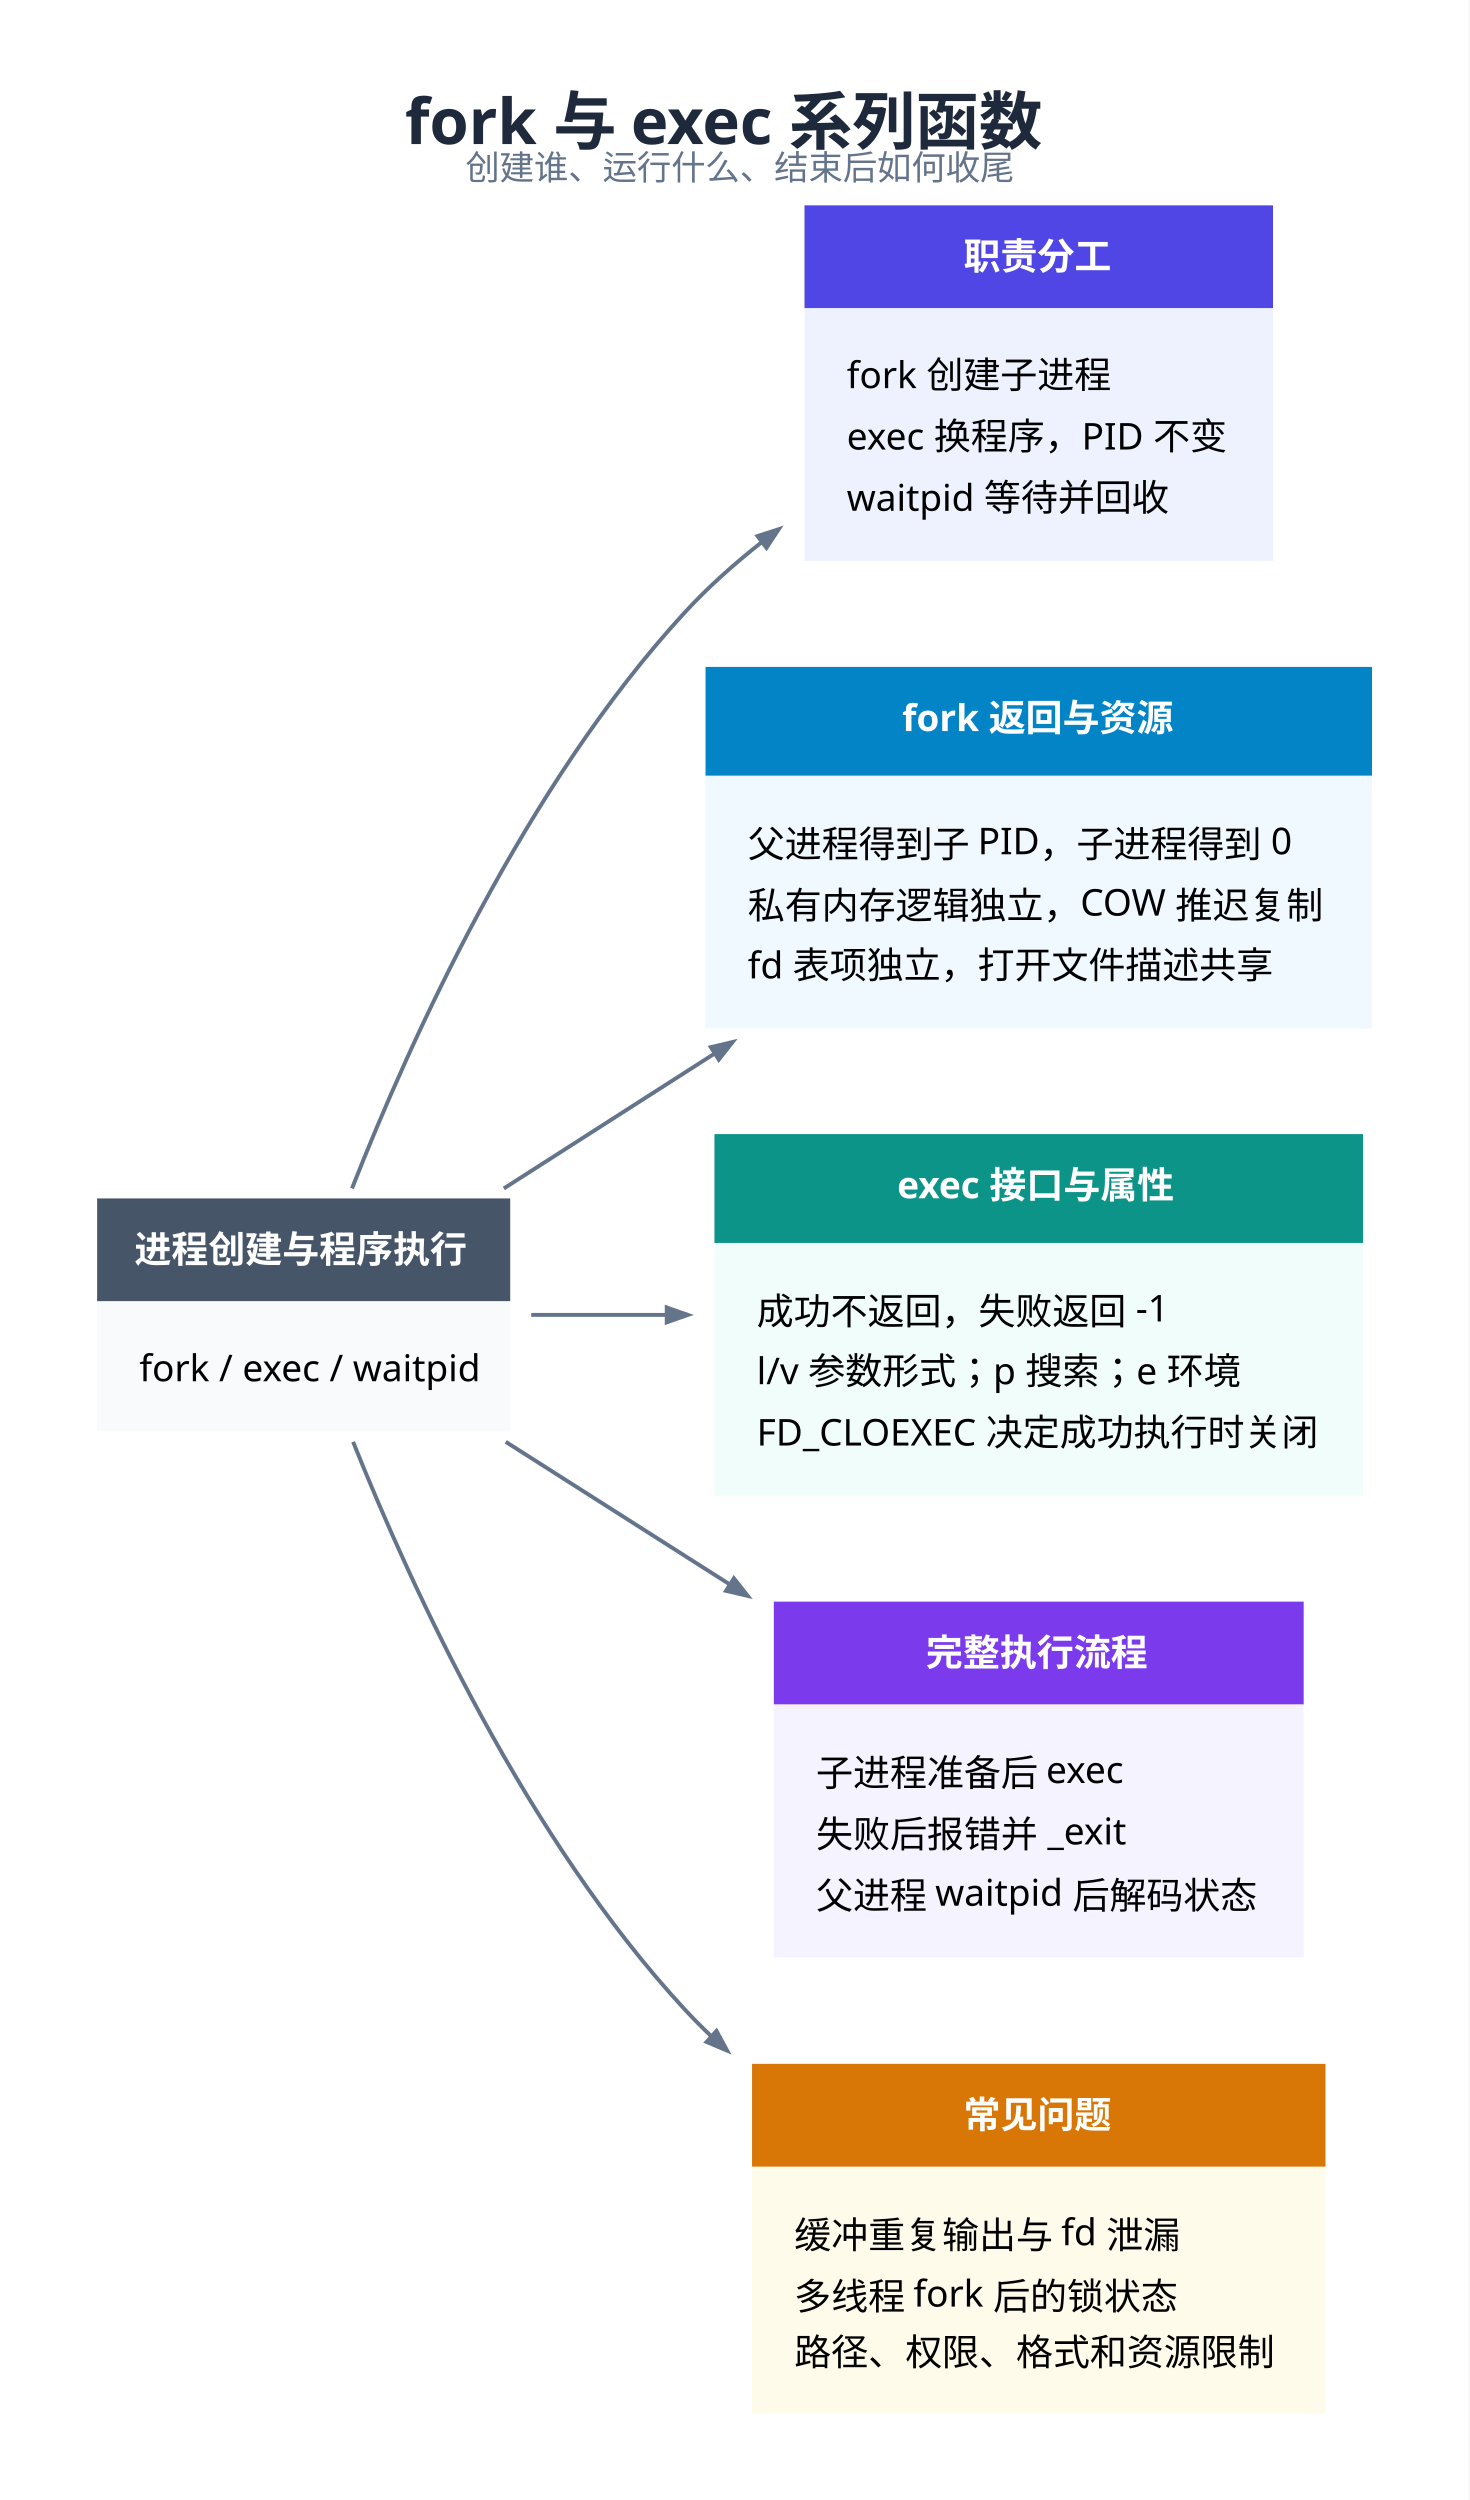
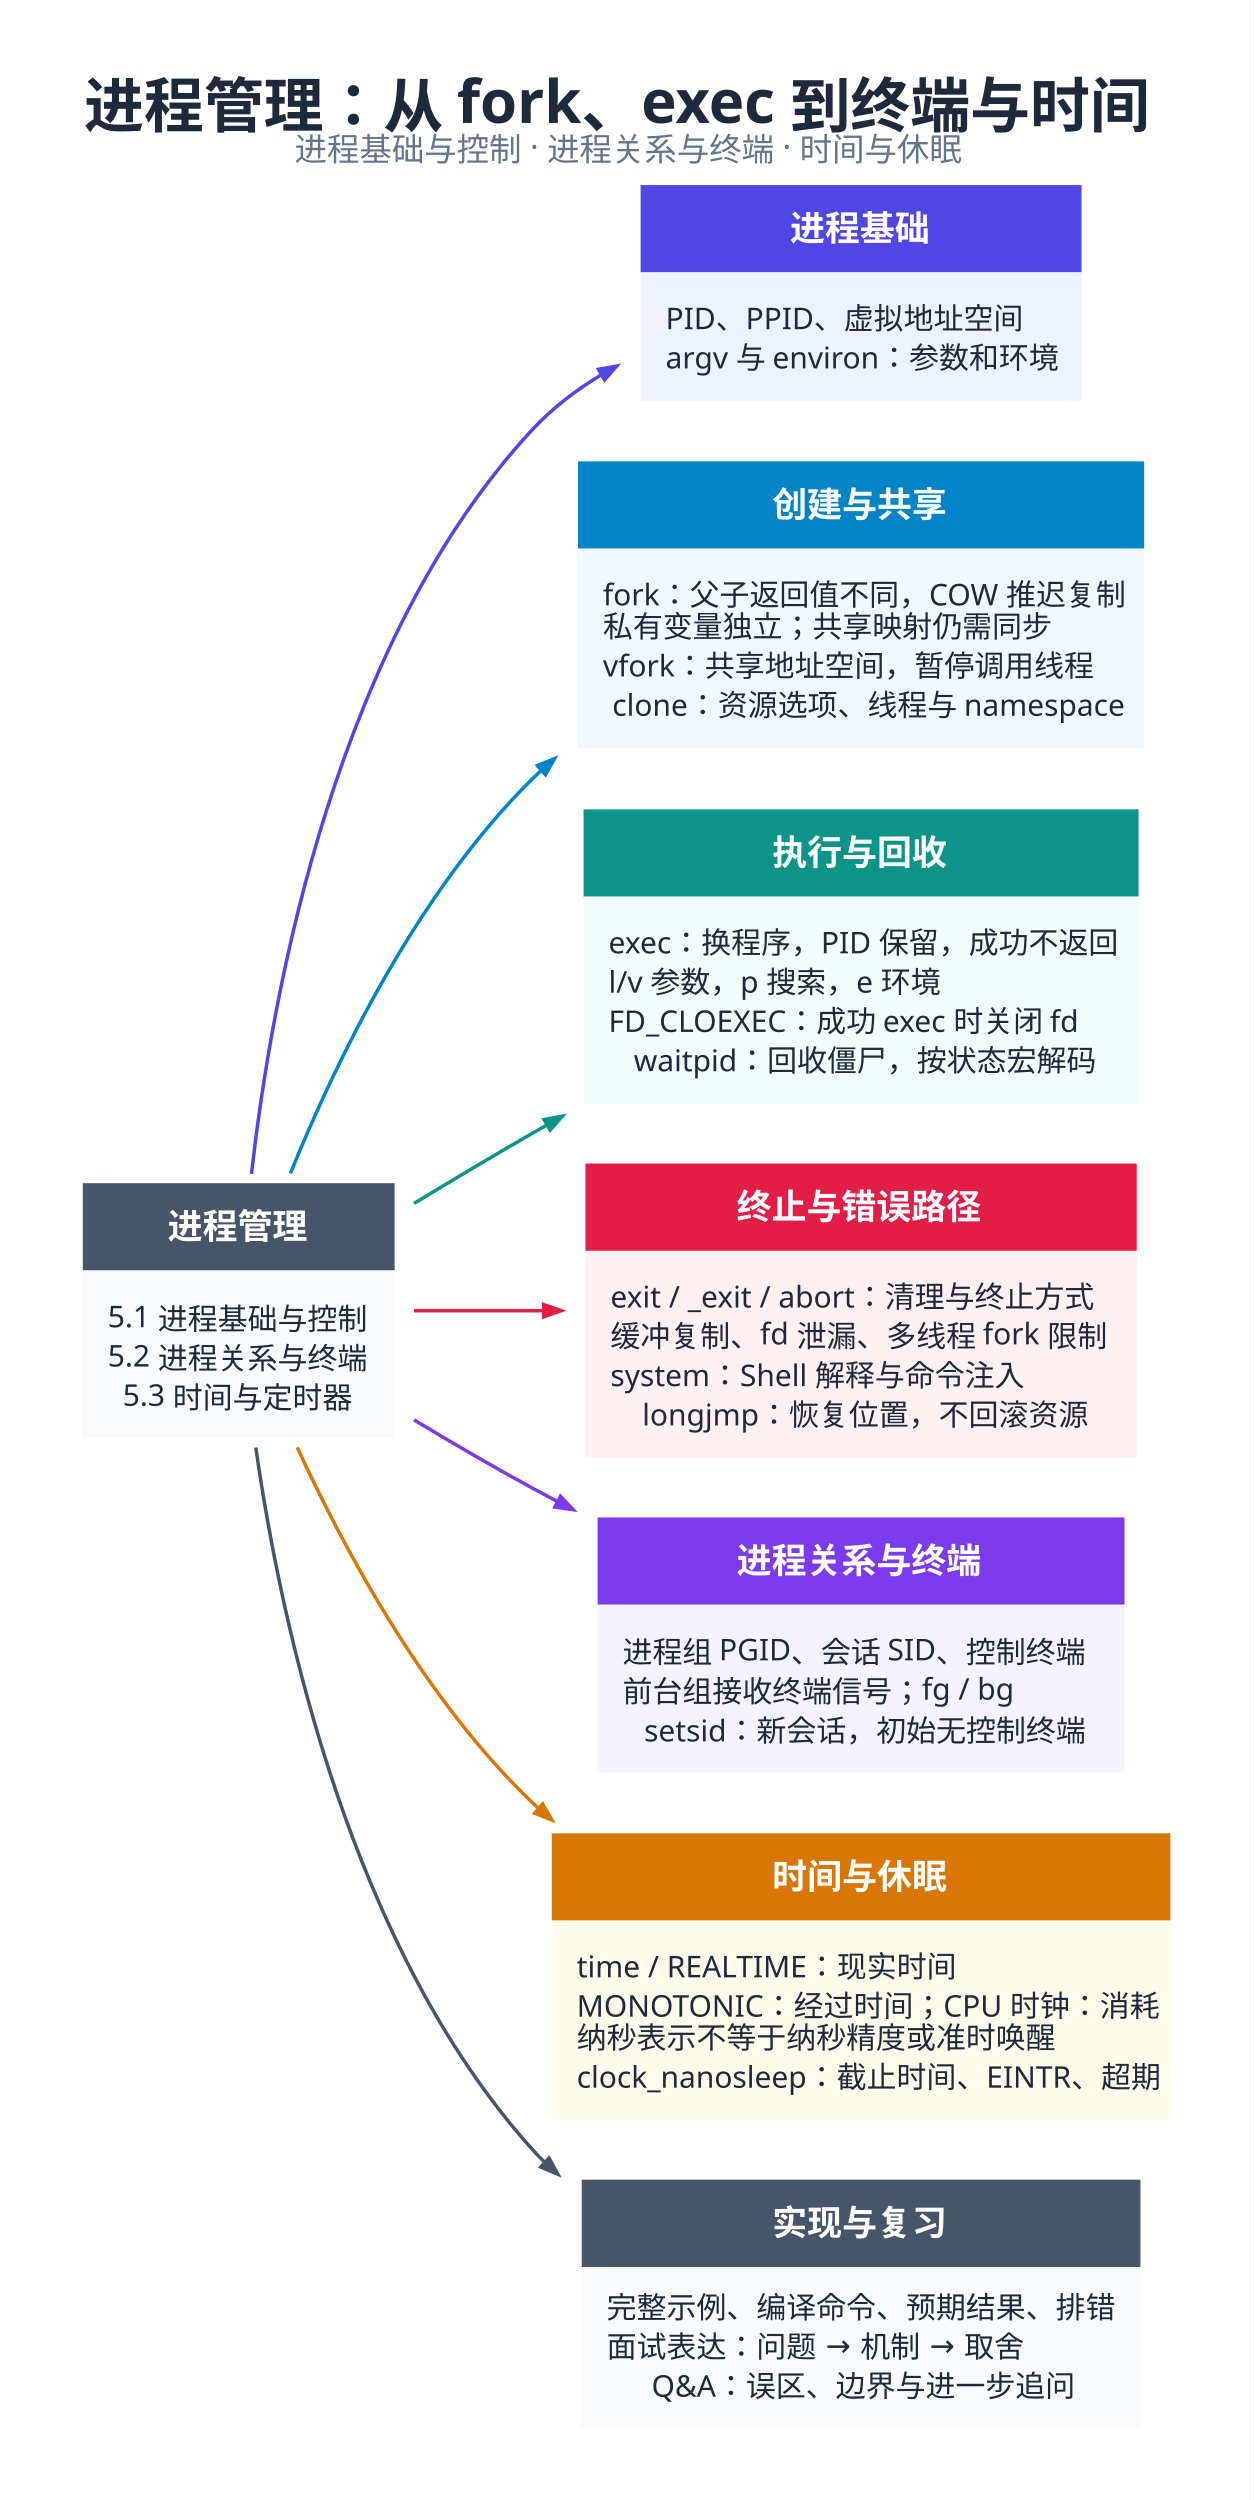
- <svg xmlns="http://www.w3.org/2000/svg" width="1546pt" height="2631pt" viewBox="0.00 0.00 1546.00 2631.00">
-   <g id="graph0" class="graph" transform="scale(2.77778 2.77778) rotate(0) translate(28.8 918.42)">
-     <polygon fill="white" stroke="none" points="-28.8,28.8 -28.8,-918.42 527.8,-918.42 527.8,28.8 -28.8,28.8" />
-     <text xml:space="preserve" text-anchor="start" x="124.62" y="-863.83" font-family="PingFang SC" font-weight="bold" font-size="24.00" fill="#1e293b">fork 与 exec 系列函数</text>
-     <text xml:space="preserve" text-anchor="start" x="147.5" y="-850.28" font-family="PingFang SC" font-size="13.00" fill="#64748b">创建谁、运行什么、结束后如何收尾</text>
+ <svg xmlns="http://www.w3.org/2000/svg" width="1396pt" height="2784pt" viewBox="0.00 0.00 1396.00 2784.00">
+   <g id="graph0" class="graph" transform="scale(2.77778 2.77778) rotate(0) translate(25.2 977.08)">
+     <polygon fill="white" stroke="none" points="-25.2,25.2 -25.2,-977.08 477.2,-977.08 477.2,25.2 -25.2,25.2" />
+     <text xml:space="preserve" text-anchor="start" x="8.5" y="-926.08" font-family="PingFang SC" font-weight="bold" font-size="24.00" fill="#1e293b">进程管理：从 fork、exec 到终端与时间</text>
+     <text xml:space="preserve" text-anchor="start" x="92.88" y="-912.53" font-family="PingFang SC" font-size="13.00" fill="#64748b">进程基础与控制 · 进程关系与终端 · 时间与休眠</text>
    <g id="node1" class="node">
-       <polygon fill="#475569" stroke="none" points="8,-425.38 8,-464.38 164.5,-464.38 164.5,-425.38 8,-425.38" />
-       <text xml:space="preserve" text-anchor="start" x="22.12" y="-440.07" font-family="PingFang SC" font-weight="bold" font-size="14.00" fill="white">进程创建与程序执行</text>
-       <polygon fill="#f8fafc" stroke="none" points="8,-376.12 8,-425.38 164.5,-425.38 164.5,-376.12 8,-376.12" />
-       <text xml:space="preserve" text-anchor="start" x="24" y="-395.12" font-family="PingFang SC" font-size="14.00">fork / exec / waitpid</text>
+       <polygon fill="#475569" stroke="none" points="8,-467.75 8,-502.75 133,-502.75 133,-467.75 8,-467.75" />
+       <text xml:space="preserve" text-anchor="start" x="42" y="-480.45" font-family="PingFang SC" font-weight="bold" font-size="14.00" fill="white">进程管理</text>
+       <polygon fill="#f8fafc" stroke="none" points="8,-400.5 8,-467.75 133,-467.75 133,-400.5 8,-400.5" />
+       <text xml:space="preserve" text-anchor="start" x="18" y="-445" font-family="PingFang SC" font-size="12.00" fill="#1e293b">5.1 进程基础与控制</text>
+       <text xml:space="preserve" text-anchor="start" x="18" y="-429.25" font-family="PingFang SC" font-size="12.00" fill="#1e293b">5.2 进程关系与终端</text>
+       <text xml:space="preserve" text-anchor="start" x="24" y="-413.5" font-family="PingFang SC" font-size="12.00" fill="#1e293b">5.3 时间与定时器</text>
    </g>
    <g id="node2" class="node">
-       <polygon fill="#4f46e5" stroke="none" points="276,-801.62 276,-840.62 453.5,-840.62 453.5,-801.62 276,-801.62" />
-       <text xml:space="preserve" text-anchor="start" x="336.25" y="-816.33" font-family="PingFang SC" font-weight="bold" font-size="14.00" fill="white">职责分工</text>
-       <polygon fill="#eef2ff" stroke="none" points="276,-705.88 276,-801.62 453.5,-801.62 453.5,-705.88 276,-705.88" />
-       <text xml:space="preserve" text-anchor="start" x="292" y="-771.38" font-family="PingFang SC" font-size="14.00">fork 创建子进程</text>
-       <text xml:space="preserve" text-anchor="start" x="292" y="-748.12" font-family="PingFang SC" font-size="14.00">exec 换程序，PID 不变</text>
-       <text xml:space="preserve" text-anchor="start" x="292" y="-724.88" font-family="PingFang SC" font-size="14.00">waitpid 等待并回收</text>
+       <polygon fill="#4f46e5" stroke="none" points="231.62,-867.88 231.62,-902.88 408.38,-902.88 408.38,-867.88 231.62,-867.88" />
+       <text xml:space="preserve" text-anchor="start" x="291.5" y="-880.58" font-family="PingFang SC" font-weight="bold" font-size="14.00" fill="white">进程基础</text>
+       <polygon fill="#eef2ff" stroke="none" points="231.62,-816.38 231.62,-867.88 408.38,-867.88 408.38,-816.38 231.62,-816.38" />
+       <text xml:space="preserve" text-anchor="start" x="241.62" y="-845.12" font-family="PingFang SC" font-size="12.00" fill="#1e293b">PID、PPID、虚拟地址空间</text>
+       <text xml:space="preserve" text-anchor="start" x="241.62" y="-829.38" font-family="PingFang SC" font-size="12.00" fill="#1e293b">argv 与 environ：参数和环境</text>
    </g>
    <g id="edge1" class="edge">
-       <path fill="none" stroke="#64748b" stroke-width="1.5" d="M104.56,-468.16C126.92,-525.12 170.25,-620.69 230.5,-686.25 239.29,-695.81 249.34,-704.8 259.9,-713.1" />
-       <polygon fill="#64748b" stroke="#64748b" stroke-width="1.5" points="258.2,-715.32 266.26,-717.93 261.59,-710.86 258.2,-715.32" />
+       <path fill="none" stroke="#4f46e5" stroke-width="1.4" d="M75.64,-506.47C84.16,-582.56 110.03,-720.26 188,-804.62 196.08,-813.37 205.78,-820.77 216.19,-827.03" />
+       <polygon fill="#4f46e5" stroke="#4f46e5" stroke-width="1.4" points="214.74,-829.03 222.04,-830.34 217.15,-824.76 214.74,-829.03" />
    </g>
    <g id="node3" class="node">
-       <polygon fill="#0284c7" stroke="none" points="238.5,-624.5 238.5,-665.75 491,-665.75 491,-624.5 238.5,-624.5" />
-       <text xml:space="preserve" text-anchor="start" x="313" y="-641.45" font-family="PingFang SC" font-weight="bold" font-size="14.00" fill="white">fork 返回与资源</text>
-       <polygon fill="#f0f9ff" stroke="none" points="238.5,-528.75 238.5,-624.5 491,-624.5 491,-528.75 238.5,-528.75" />
-       <text xml:space="preserve" text-anchor="start" x="254.5" y="-593.62" font-family="PingFang SC" font-size="14.00">父进程得到子 PID，子进程得到 0</text>
-       <text xml:space="preserve" text-anchor="start" x="254.5" y="-570.37" font-family="PingFang SC" font-size="14.00">私有内存逻辑独立，COW 推迟复制</text>
-       <text xml:space="preserve" text-anchor="start" x="254.5" y="-547.75" font-family="PingFang SC" font-size="14.00">fd 表项独立，打开文件描述共享</text>
+       <polygon fill="#0284c7" stroke="none" points="206.5,-757.12 206.5,-792.12 433.5,-792.12 433.5,-757.12 206.5,-757.12" />
+       <text xml:space="preserve" text-anchor="start" x="284.38" y="-769.83" font-family="PingFang SC" font-weight="bold" font-size="14.00" fill="white">创建与共享</text>
+       <polygon fill="#f0f9ff" stroke="none" points="206.5,-677.12 206.5,-757.12 433.5,-757.12 433.5,-677.12 206.5,-677.12" />
+       <text xml:space="preserve" text-anchor="start" x="216.5" y="-734.38" font-family="PingFang SC" font-size="12.00" fill="#1e293b">fork：父子返回值不同，COW 推迟复制</text>
+       <text xml:space="preserve" text-anchor="start" x="216.5" y="-721.62" font-family="PingFang SC" font-size="12.00" fill="#1e293b">私有变量独立；共享映射仍需同步</text>
+       <text xml:space="preserve" text-anchor="start" x="216.5" y="-705.88" font-family="PingFang SC" font-size="12.00" fill="#1e293b">vfork：共享地址空间，暂停调用线程</text>
+       <text xml:space="preserve" text-anchor="start" x="220.25" y="-690.12" font-family="PingFang SC" font-size="12.00" fill="#1e293b">clone：资源选项、线程与 namespace</text>
    </g>
    <g id="edge2" class="edge">
-       <path fill="none" stroke="#64748b" stroke-width="1.5" d="M162.07,-468.15C186.79,-483.97 214.95,-502 242.23,-519.46" />
-       <polygon fill="#64748b" stroke="#64748b" stroke-width="1.5" points="240.51,-521.68 248.76,-523.64 243.53,-516.97 240.51,-521.68" />
+       <path fill="none" stroke="#0284c7" stroke-width="1.4" d="M91.21,-506.66C110.16,-553.34 142.63,-619.69 188,-664.62 189.27,-665.88 190.57,-667.13 191.89,-668.35" />
+       <polygon fill="#0284c7" stroke="#0284c7" stroke-width="1.4" points="190.24,-670.16 197.11,-672.94 193.47,-666.48 190.24,-670.16" />
    </g>
    <g id="node4" class="node">
-       <polygon fill="#0d9488" stroke="none" points="241.88,-447.5 241.88,-488.75 487.62,-488.75 487.62,-447.5 241.88,-447.5" />
-       <text xml:space="preserve" text-anchor="start" x="311.12" y="-464.45" font-family="PingFang SC" font-weight="bold" font-size="14.00" fill="white">exec 接口与属性</text>
-       <polygon fill="#f0fdfa" stroke="none" points="241.88,-351.75 241.88,-447.5 487.62,-447.5 487.62,-351.75 241.88,-351.75" />
-       <text xml:space="preserve" text-anchor="start" x="257.88" y="-416.62" font-family="PingFang SC" font-size="14.00">成功不返回，失败返回 -1</text>
-       <text xml:space="preserve" text-anchor="start" x="257.88" y="-394" font-family="PingFang SC" font-size="14.00">l/v 参数形式；p 搜索；e 环境</text>
-       <text xml:space="preserve" text-anchor="start" x="257.88" y="-370.75" font-family="PingFang SC" font-size="14.00">FD_CLOEXEC 决定成功执行时关闭</text>
+       <polygon fill="#0d9488" stroke="none" points="208.75,-617.62 208.75,-652.62 431.25,-652.62 431.25,-617.62 208.75,-617.62" />
+       <text xml:space="preserve" text-anchor="start" x="284.38" y="-630.33" font-family="PingFang SC" font-weight="bold" font-size="14.00" fill="white">执行与回收</text>
+       <polygon fill="#f0fdfa" stroke="none" points="208.75,-534.62 208.75,-617.62 431.25,-617.62 431.25,-534.62 208.75,-534.62" />
+       <text xml:space="preserve" text-anchor="start" x="218.75" y="-594.88" font-family="PingFang SC" font-size="12.00" fill="#1e293b">exec：换程序，PID 保留，成功不返回</text>
+       <text xml:space="preserve" text-anchor="start" x="218.75" y="-579.12" font-family="PingFang SC" font-size="12.00" fill="#1e293b">l/v 参数，p 搜索，e 环境</text>
+       <text xml:space="preserve" text-anchor="start" x="218.75" y="-563.38" font-family="PingFang SC" font-size="12.00" fill="#1e293b">FD_CLOEXEC：成功 exec 时关闭 fd</text>
+       <text xml:space="preserve" text-anchor="start" x="228.88" y="-547.62" font-family="PingFang SC" font-size="12.00" fill="#1e293b">waitpid：回收僵尸，按状态宏解码</text>
    </g>
    <g id="edge3" class="edge">
-       <path fill="none" stroke="#64748b" stroke-width="1.5" d="M172.47,-420.25C188.93,-420.25 206.58,-420.25 224.26,-420.25" />
-       <polygon fill="#64748b" stroke="#64748b" stroke-width="1.5" points="223.81,-423.05 231.81,-420.25 223.81,-417.45 223.81,-423.05" />
+       <path fill="none" stroke="#0d9488" stroke-width="1.4" d="M140.77,-494.63C156.23,-504.01 172.6,-513.77 188,-522.62 190.15,-523.86 192.33,-525.11 194.53,-526.36" />
+       <polygon fill="#0d9488" stroke="#0d9488" stroke-width="1.4" points="192.91,-528.26 200.21,-529.59 195.33,-524 192.91,-528.26" />
    </g>
    <g id="node5" class="node">
-       <polygon fill="#7c3aed" stroke="none" points="264.38,-272.62 264.38,-311.62 465.12,-311.62 465.12,-272.62 264.38,-272.62" />
-       <text xml:space="preserve" text-anchor="start" x="322" y="-287.32" font-family="PingFang SC" font-weight="bold" font-size="14.00" fill="white">完整执行流程</text>
-       <polygon fill="#f5f3ff" stroke="none" points="264.38,-176.88 264.38,-272.62 465.12,-272.62 465.12,-176.88 264.38,-176.88" />
-       <text xml:space="preserve" text-anchor="start" x="280.38" y="-241.74" font-family="PingFang SC" font-size="14.00">子进程准备后 exec</text>
-       <text xml:space="preserve" text-anchor="start" x="280.38" y="-218.49" font-family="PingFang SC" font-size="14.00">失败后报错并 _exit</text>
-       <text xml:space="preserve" text-anchor="start" x="280.38" y="-195.24" font-family="PingFang SC" font-size="14.00">父进程 waitpid 后解码状态</text>
+       <polygon fill="#e11d48" stroke="none" points="209.5,-475.62 209.5,-510.62 430.5,-510.62 430.5,-475.62 209.5,-475.62" />
+       <text xml:space="preserve" text-anchor="start" x="270.12" y="-488.32" font-family="PingFang SC" font-weight="bold" font-size="14.00" fill="white">终止与错误路径</text>
+       <polygon fill="#fff1f2" stroke="none" points="209.5,-392.62 209.5,-475.62 430.5,-475.62 430.5,-392.62 209.5,-392.62" />
+       <text xml:space="preserve" text-anchor="start" x="219.5" y="-452.88" font-family="PingFang SC" font-size="12.00" fill="#1e293b">exit / _exit / abort：清理与终止方式</text>
+       <text xml:space="preserve" text-anchor="start" x="219.5" y="-437.12" font-family="PingFang SC" font-size="12.00" fill="#1e293b">缓冲复制、fd 泄漏、多线程 fork 限制</text>
+       <text xml:space="preserve" text-anchor="start" x="219.5" y="-421.38" font-family="PingFang SC" font-size="12.00" fill="#1e293b">system：Shell 解释与命令注入</text>
+       <text xml:space="preserve" text-anchor="start" x="232.25" y="-405.62" font-family="PingFang SC" font-size="12.00" fill="#1e293b">longjmp：恢复位置，不回滚资源</text>
    </g>
    <g id="edge4" class="edge">
-       <path fill="none" stroke="#64748b" stroke-width="1.5" d="M162.8,-372.16C189.07,-355.44 219.17,-336.28 247.94,-317.97" />
-       <polygon fill="#64748b" stroke="#64748b" stroke-width="1.5" points="249.25,-320.45 254.5,-313.79 246.25,-315.72 249.25,-320.45" />
+       <path fill="none" stroke="#e11d48" stroke-width="1.4" d="M140.77,-451.62C157.12,-451.62 175.05,-451.62 193.04,-451.62" />
+       <polygon fill="#e11d48" stroke="#e11d48" stroke-width="1.4" points="192.75,-454.08 199.75,-451.63 192.75,-449.18 192.75,-454.08" />
    </g>
    <g id="node6" class="node">
-       <polygon fill="#d97706" stroke="none" points="256.12,-97.5 256.12,-136.5 473.38,-136.5 473.38,-97.5 256.12,-97.5" />
-       <text xml:space="preserve" text-anchor="start" x="336.25" y="-112.2" font-family="PingFang SC" font-weight="bold" font-size="14.00" fill="white">常见问题</text>
-       <polygon fill="#fffbeb" stroke="none" points="256.12,-4 256.12,-97.5 473.38,-97.5 473.38,-4 256.12,-4" />
-       <text xml:space="preserve" text-anchor="start" x="272.12" y="-66.62" font-family="PingFang SC" font-size="14.00">缓冲重复输出与 fd 泄漏</text>
-       <text xml:space="preserve" text-anchor="start" x="272.12" y="-43.37" font-family="PingFang SC" font-size="14.00">多线程 fork 后的锁状态</text>
-       <text xml:space="preserve" text-anchor="start" x="272.12" y="-22.25" font-family="PingFang SC" font-size="14.00">路径、权限、格式和资源限制</text>
+       <polygon fill="#7c3aed" stroke="none" points="214.38,-333.75 214.38,-368.75 425.62,-368.75 425.62,-333.75 214.38,-333.75" />
+       <text xml:space="preserve" text-anchor="start" x="270.12" y="-346.45" font-family="PingFang SC" font-weight="bold" font-size="14.00" fill="white">进程关系与终端</text>
+       <polygon fill="#f5f3ff" stroke="none" points="214.38,-266.5 214.38,-333.75 425.62,-333.75 425.62,-266.5 214.38,-266.5" />
+       <text xml:space="preserve" text-anchor="start" x="224.38" y="-310.46" font-family="PingFang SC" font-size="12.00" fill="#1e293b">进程组 PGID、会话 SID、控制终端</text>
+       <text xml:space="preserve" text-anchor="start" x="224.38" y="-294.71" font-family="PingFang SC" font-size="12.00" fill="#1e293b">前台组接收终端信号；fg / bg</text>
+       <text xml:space="preserve" text-anchor="start" x="233" y="-278.96" font-family="PingFang SC" font-size="12.00" fill="#1e293b">setsid：新会话，初始无控制终端</text>
    </g>
    <g id="edge5" class="edge">
-       <path fill="none" stroke="#64748b" stroke-width="1.5" d="M104.98,-372.14C127.56,-315.75 170.89,-221.81 230.5,-157.25 233.78,-153.69 237.24,-150.22 240.83,-146.83" />
-       <polygon fill="#64748b" stroke="#64748b" stroke-width="1.5" points="242.65,-148.96 246.7,-141.51 238.89,-144.81 242.65,-148.96" />
+       <path fill="none" stroke="#7c3aed" stroke-width="1.4" d="M140.76,-407.87C156.15,-398.59 172.5,-389.05 188,-380.62 191.46,-378.74 194.99,-376.86 198.56,-374.98" />
+       <polygon fill="#7c3aed" stroke="#7c3aed" stroke-width="1.4" points="199.49,-377.25 204.56,-371.84 197.22,-372.91 199.49,-377.25" />
+     </g>
+     <g id="node7" class="node">
+       <polygon fill="#d97706" stroke="none" points="196,-207.12 196,-242.12 444,-242.12 444,-207.12 196,-207.12" />
+       <text xml:space="preserve" text-anchor="start" x="284.38" y="-219.82" font-family="PingFang SC" font-weight="bold" font-size="14.00" fill="white">时间与休眠</text>
+       <polygon fill="#fffbeb" stroke="none" points="196,-127.12 196,-207.12 444,-207.12 444,-127.12 196,-127.12" />
+       <text xml:space="preserve" text-anchor="start" x="206" y="-184.38" font-family="PingFang SC" font-size="12.00" fill="#1e293b">time / REALTIME：现实时间</text>
+       <text xml:space="preserve" text-anchor="start" x="206" y="-168.62" font-family="PingFang SC" font-size="12.00" fill="#1e293b">MONOTONIC：经过时间；CPU 时钟：消耗</text>
+       <text xml:space="preserve" text-anchor="start" x="206" y="-155.88" font-family="PingFang SC" font-size="12.00" fill="#1e293b">纳秒表示不等于纳秒精度或准时唤醒</text>
+       <text xml:space="preserve" text-anchor="start" x="206" y="-140.12" font-family="PingFang SC" font-size="12.00" fill="#1e293b">clock_nanosleep：截止时间、EINTR、超期</text>
+     </g>
+     <g id="edge6" class="edge">
+       <path fill="none" stroke="#d97706" stroke-width="1.4" d="M93.93,-396.87C113.66,-353.98 145.81,-295.02 188,-254.62 188.96,-253.71 189.94,-252.79 190.92,-251.89" />
+       <polygon fill="#d97706" stroke="#d97706" stroke-width="1.4" points="192.35,-253.89 196.03,-247.45 189.14,-250.2 192.35,-253.89" />
+     </g>
+     <g id="node8" class="node">
+       <polygon fill="#475569" stroke="none" points="208,-68.25 208,-103.25 432,-103.25 432,-68.25 208,-68.25" />
+       <text xml:space="preserve" text-anchor="start" x="284.38" y="-80.95" font-family="PingFang SC" font-weight="bold" font-size="14.00" fill="white">实现与复习</text>
+       <polygon fill="#f8fafc" stroke="none" points="208,-4 208,-68.25 432,-68.25 432,-4 208,-4" />
+       <text xml:space="preserve" text-anchor="start" x="218" y="-47.75" font-family="PingFang SC" font-size="12.00" fill="#1e293b">完整示例、编译命令、预期结果、排错</text>
+       <text xml:space="preserve" text-anchor="start" x="218" y="-32" font-family="PingFang SC" font-size="12.00" fill="#1e293b">面试表达：问题 → 机制 → 取舍</text>
+       <text xml:space="preserve" text-anchor="start" x="236" y="-16.25" font-family="PingFang SC" font-size="12.00" fill="#1e293b">Q&amp;A：误区、边界与进一步追问</text>
+     </g>
+     <g id="edge7" class="edge">
+       <path fill="none" stroke="#475569" stroke-width="1.4" d="M77.35,-396.77C87.74,-324.26 115.64,-196.28 188,-115.62 189.73,-113.69 191.54,-111.82 193.41,-109.99" />
+       <polygon fill="#475569" stroke="#475569" stroke-width="1.4" points="194.9,-111.95 198.43,-105.43 191.61,-108.32 194.9,-111.95" />
    </g>
  </g>
</svg>
